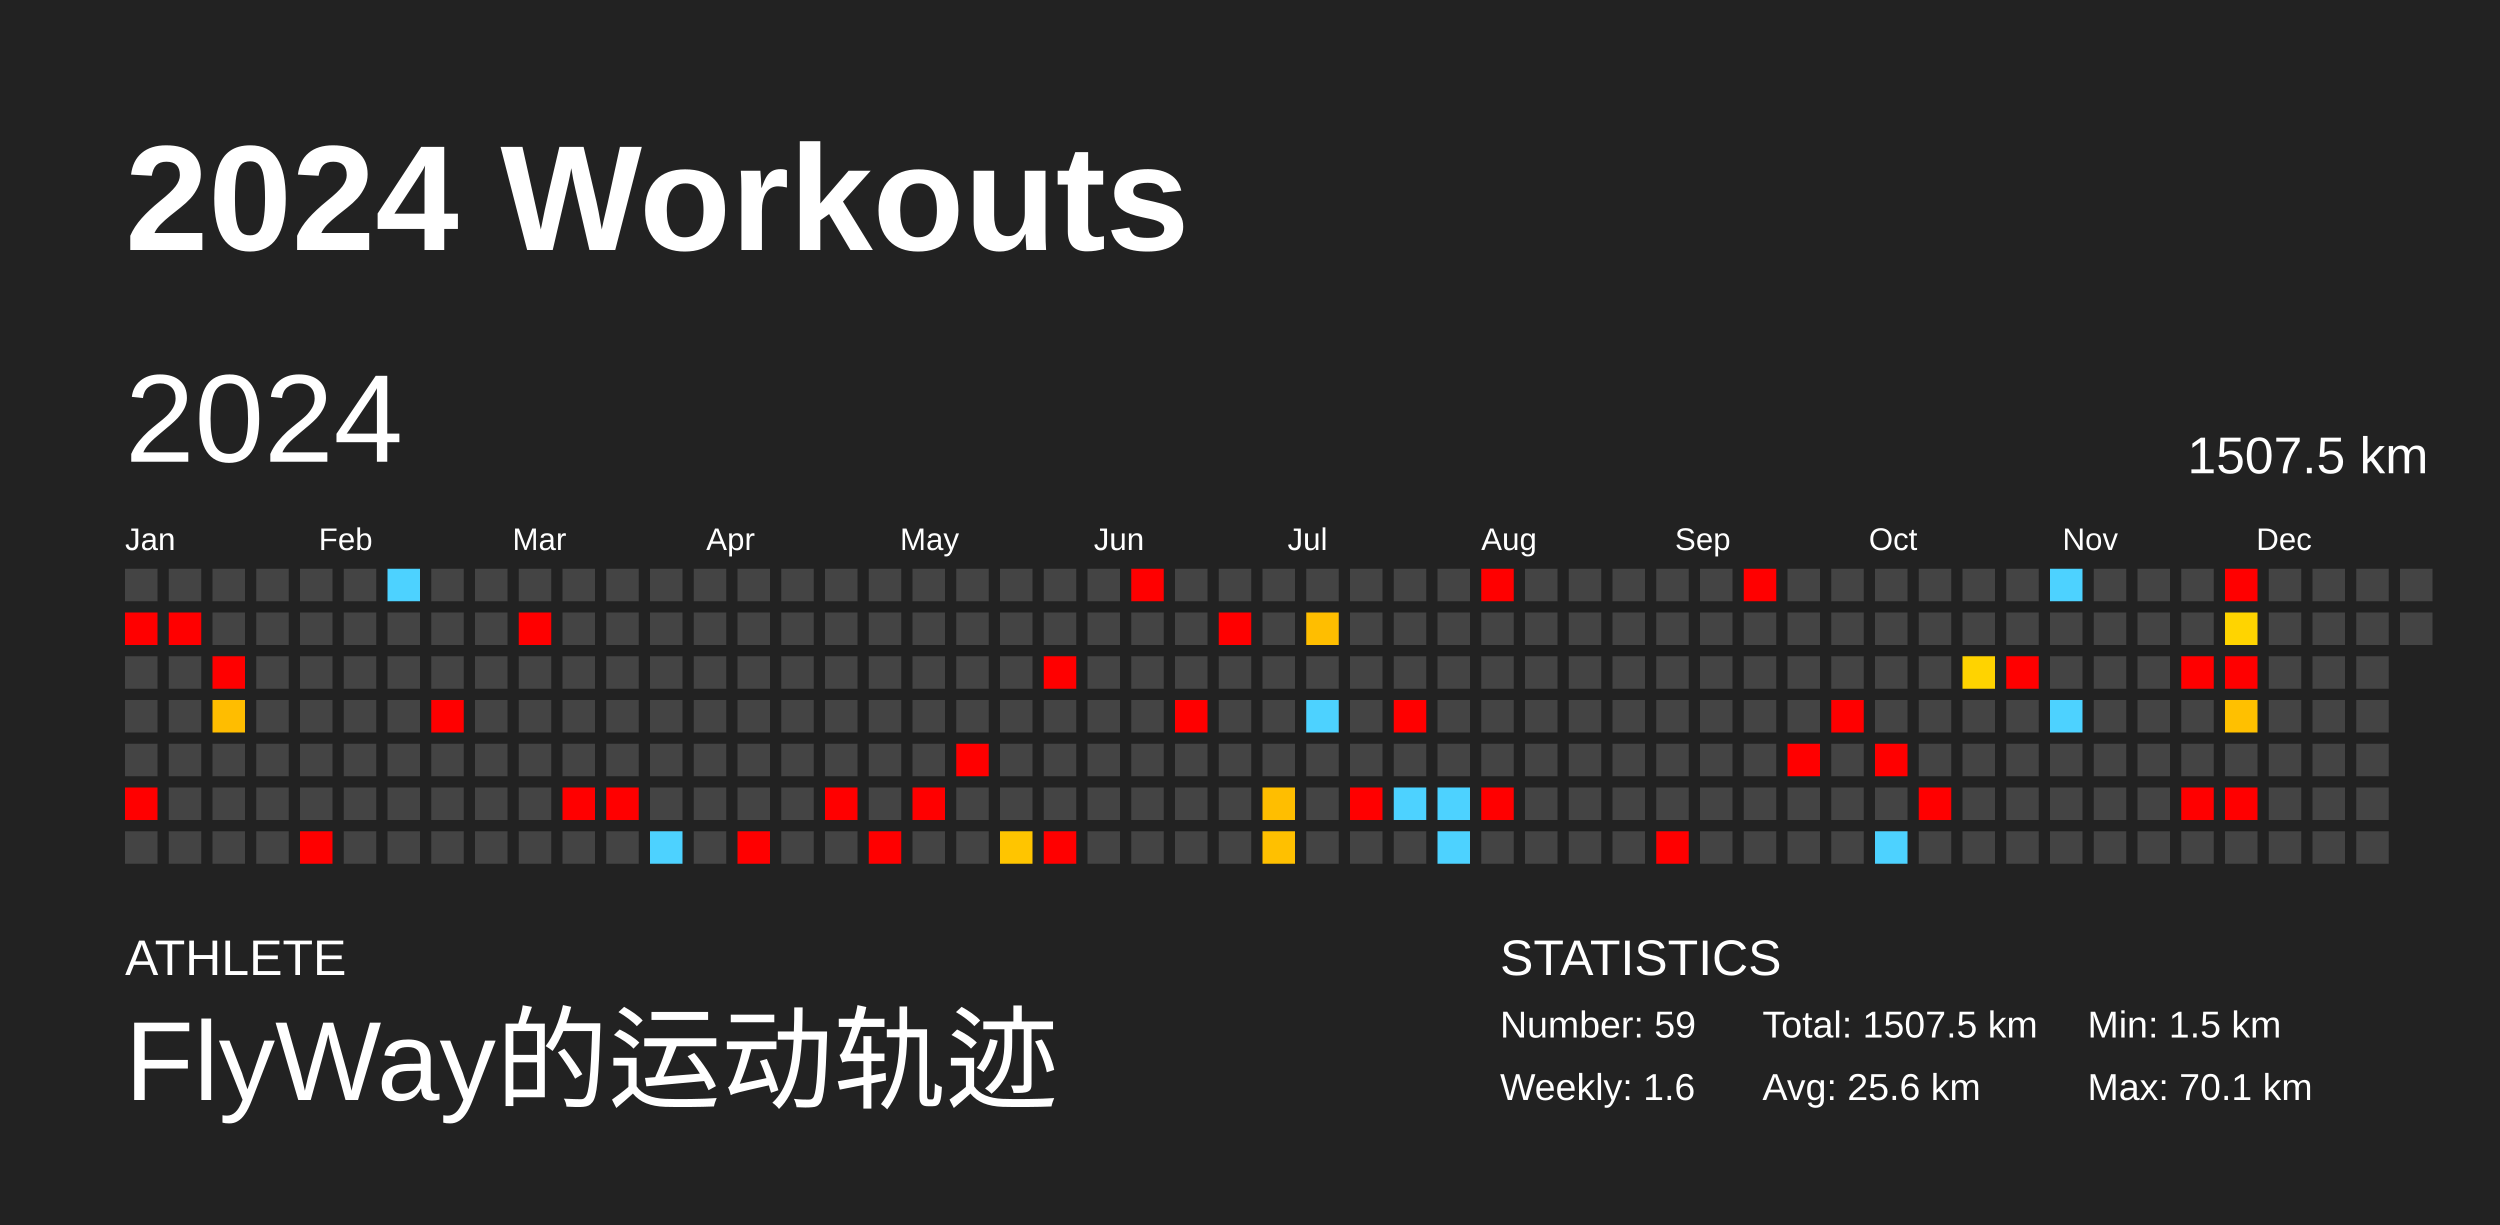
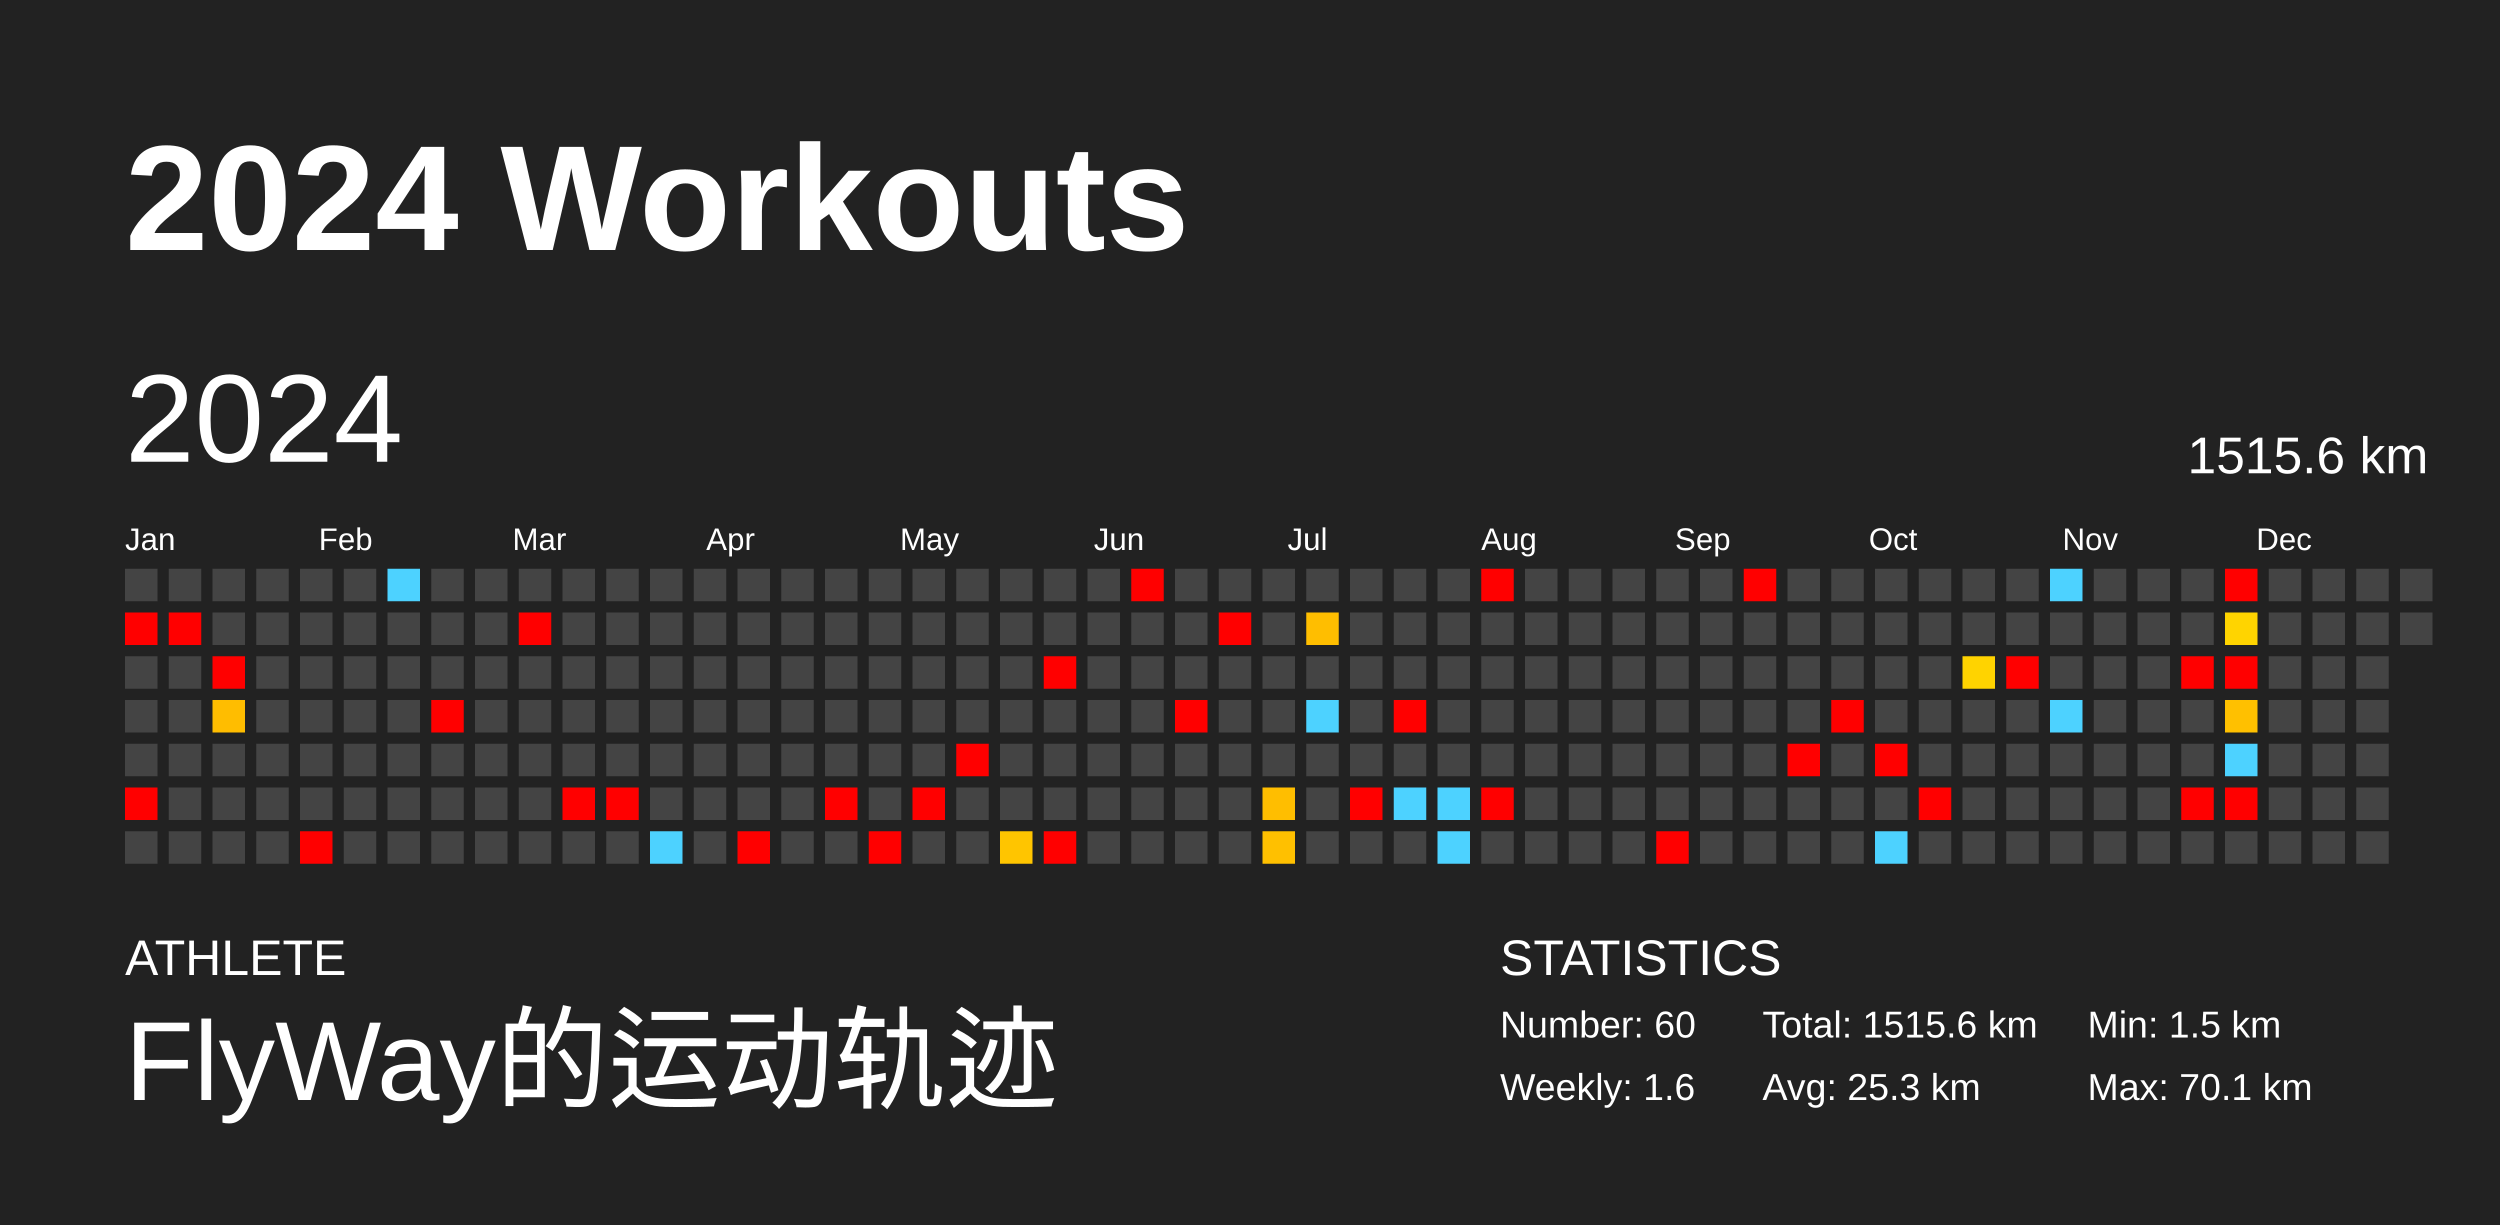
<svg xmlns="http://www.w3.org/2000/svg" baseProfile="full" height="98mm" version="1.1" viewBox="0,0,200,98" width="200mm">
  <defs />
  <rect fill="#222222" height="98" width="200" x="0" y="0" />
  <text fill="#FFFFFF" style="font-size:12px; font-family:Arial; font-weight:bold;" x="10" y="20">2024 Workouts</text>
  <text fill="#FFFFFF" style="font-size:4px; font-family:Arial" x="10" y="78">ATHLETE</text>
  <text fill="#FFFFFF" style="font-size:9px; font-family:Arial" x="10" y="88">FlyWay的运动轨迹</text>
  <text fill="#FFFFFF" style="font-size:4px; font-family:Arial" x="120" y="78">STATISTICS</text>
-   <text fill="#FFFFFF" style="font-size:3px; font-family:Arial" x="120" y="83">Number: 59</text>
+   <text fill="#FFFFFF" style="font-size:3px; font-family:Arial" x="120" y="83">Number: 60</text>
  <text fill="#FFFFFF" style="font-size:3px; font-family:Arial" x="120" y="88">Weekly: 1.6</text>
-   <text fill="#FFFFFF" style="font-size:3px; font-family:Arial" x="141" y="83">Total: 1507.5 km</text>
-   <text fill="#FFFFFF" style="font-size:3px; font-family:Arial" x="141" y="88">Avg: 25.6 km</text>
+   <text fill="#FFFFFF" style="font-size:3px; font-family:Arial" x="141" y="83">Total: 1515.6 km</text>
+   <text fill="#FFFFFF" style="font-size:3px; font-family:Arial" x="141" y="88">Avg: 25.3 km</text>
  <text fill="#FFFFFF" style="font-size:3px; font-family:Arial" x="167" y="83">Min: 1.5 km</text>
  <text fill="#FFFFFF" style="font-size:3px; font-family:Arial" x="167" y="88">Max: 70.1 km</text>
  <text dominant-baseline="hanging" fill="#FFFFFF" style="font-size:10.0px; font-family:Arial;" x="10" y="30">2024</text>
-   <text dominant-baseline="hanging" fill="#FFFFFF" style="font-size:4.125px; font-family:Arial;" x="175" y="35">1507.5 km</text>
+   <text dominant-baseline="hanging" fill="#FFFFFF" style="font-size:4.125px; font-family:Arial;" x="175" y="35">1515.6 km</text>
  <text fill="#FFFFFF" style="font-size:2.5px; font-family:Arial" x="10.0" y="44">Jan</text>
  <text fill="#FFFFFF" style="font-size:2.5px; font-family:Arial" x="25.5" y="44">Feb</text>
  <text fill="#FFFFFF" style="font-size:2.5px; font-family:Arial" x="41.0" y="44">Mar</text>
  <text fill="#FFFFFF" style="font-size:2.5px; font-family:Arial" x="56.5" y="44">Apr</text>
  <text fill="#FFFFFF" style="font-size:2.5px; font-family:Arial" x="72.0" y="44">May</text>
  <text fill="#FFFFFF" style="font-size:2.5px; font-family:Arial" x="87.5" y="44">Jun</text>
  <text fill="#FFFFFF" style="font-size:2.5px; font-family:Arial" x="103.0" y="44">Jul</text>
  <text fill="#FFFFFF" style="font-size:2.5px; font-family:Arial" x="118.5" y="44">Aug</text>
  <text fill="#FFFFFF" style="font-size:2.5px; font-family:Arial" x="134.0" y="44">Sep</text>
  <text fill="#FFFFFF" style="font-size:2.5px; font-family:Arial" x="149.5" y="44">Oct</text>
  <text fill="#FFFFFF" style="font-size:2.5px; font-family:Arial" x="165.0" y="44">Nov</text>
  <text fill="#FFFFFF" style="font-size:2.5px; font-family:Arial" x="180.5" y="44">Dec</text>
  <rect fill="#444444" height="2.6" width="2.6" x="10.0" y="45.5" />
  <rect fill="red" height="2.6" width="2.6" x="10.0" y="49.0" />
  <rect fill="#444444" height="2.6" width="2.6" x="10.0" y="52.5" />
  <rect fill="#444444" height="2.6" width="2.6" x="10.0" y="56.0" />
  <rect fill="#444444" height="2.6" width="2.6" x="10.0" y="59.5" />
  <rect fill="red" height="2.6" width="2.6" x="10.0" y="63.0" />
  <rect fill="#444444" height="2.6" width="2.6" x="10.0" y="66.5" />
  <rect fill="#444444" height="2.6" width="2.6" x="13.5" y="45.5" />
  <rect fill="red" height="2.6" width="2.6" x="13.5" y="49.0" />
  <rect fill="#444444" height="2.6" width="2.6" x="13.5" y="52.5" />
  <rect fill="#444444" height="2.6" width="2.6" x="13.5" y="56.0" />
  <rect fill="#444444" height="2.6" width="2.6" x="13.5" y="59.5" />
  <rect fill="#444444" height="2.6" width="2.6" x="13.5" y="63.0" />
  <rect fill="#444444" height="2.6" width="2.6" x="13.5" y="66.5" />
  <rect fill="#444444" height="2.6" width="2.6" x="17.0" y="45.5" />
  <rect fill="#444444" height="2.6" width="2.6" x="17.0" y="49.0" />
  <rect fill="red" height="2.6" width="2.6" x="17.0" y="52.5" />
  <rect fill="#ffbd00" height="2.6" width="2.6" x="17.0" y="56.0" />
  <rect fill="#444444" height="2.6" width="2.6" x="17.0" y="59.5" />
  <rect fill="#444444" height="2.6" width="2.6" x="17.0" y="63.0" />
  <rect fill="#444444" height="2.6" width="2.6" x="17.0" y="66.5" />
  <rect fill="#444444" height="2.6" width="2.6" x="20.5" y="45.5" />
  <rect fill="#444444" height="2.6" width="2.6" x="20.5" y="49.0" />
  <rect fill="#444444" height="2.6" width="2.6" x="20.5" y="52.5" />
  <rect fill="#444444" height="2.6" width="2.6" x="20.5" y="56.0" />
  <rect fill="#444444" height="2.6" width="2.6" x="20.5" y="59.5" />
  <rect fill="#444444" height="2.6" width="2.6" x="20.5" y="63.0" />
  <rect fill="#444444" height="2.6" width="2.6" x="20.5" y="66.5" />
  <rect fill="#444444" height="2.6" width="2.6" x="24.0" y="45.5" />
  <rect fill="#444444" height="2.6" width="2.6" x="24.0" y="49.0" />
  <rect fill="#444444" height="2.6" width="2.6" x="24.0" y="52.5" />
  <rect fill="#444444" height="2.6" width="2.6" x="24.0" y="56.0" />
  <rect fill="#444444" height="2.6" width="2.6" x="24.0" y="59.5" />
  <rect fill="#444444" height="2.6" width="2.6" x="24.0" y="63.0" />
  <rect fill="red" height="2.6" width="2.6" x="24.0" y="66.5" />
  <rect fill="#444444" height="2.6" width="2.6" x="27.5" y="45.5" />
  <rect fill="#444444" height="2.6" width="2.6" x="27.5" y="49.0" />
  <rect fill="#444444" height="2.6" width="2.6" x="27.5" y="52.5" />
  <rect fill="#444444" height="2.6" width="2.6" x="27.5" y="56.0" />
  <rect fill="#444444" height="2.6" width="2.6" x="27.5" y="59.5" />
  <rect fill="#444444" height="2.6" width="2.6" x="27.5" y="63.0" />
  <rect fill="#444444" height="2.6" width="2.6" x="27.5" y="66.5" />
  <rect fill="#4dd2ff" height="2.6" width="2.6" x="31.0" y="45.5" />
  <rect fill="#444444" height="2.6" width="2.6" x="31.0" y="49.0" />
  <rect fill="#444444" height="2.6" width="2.6" x="31.0" y="52.5" />
  <rect fill="#444444" height="2.6" width="2.6" x="31.0" y="56.0" />
  <rect fill="#444444" height="2.6" width="2.6" x="31.0" y="59.5" />
  <rect fill="#444444" height="2.6" width="2.6" x="31.0" y="63.0" />
  <rect fill="#444444" height="2.6" width="2.6" x="31.0" y="66.5" />
  <rect fill="#444444" height="2.6" width="2.6" x="34.5" y="45.5" />
  <rect fill="#444444" height="2.6" width="2.6" x="34.5" y="49.0" />
  <rect fill="#444444" height="2.6" width="2.6" x="34.5" y="52.5" />
  <rect fill="red" height="2.6" width="2.6" x="34.5" y="56.0" />
  <rect fill="#444444" height="2.6" width="2.6" x="34.5" y="59.5" />
  <rect fill="#444444" height="2.6" width="2.6" x="34.5" y="63.0" />
  <rect fill="#444444" height="2.6" width="2.6" x="34.5" y="66.5" />
  <rect fill="#444444" height="2.6" width="2.6" x="38.0" y="45.5" />
  <rect fill="#444444" height="2.6" width="2.6" x="38.0" y="49.0" />
  <rect fill="#444444" height="2.6" width="2.6" x="38.0" y="52.5" />
  <rect fill="#444444" height="2.6" width="2.6" x="38.0" y="56.0" />
  <rect fill="#444444" height="2.6" width="2.6" x="38.0" y="59.5" />
  <rect fill="#444444" height="2.6" width="2.6" x="38.0" y="63.0" />
  <rect fill="#444444" height="2.6" width="2.6" x="38.0" y="66.5" />
  <rect fill="#444444" height="2.6" width="2.6" x="41.5" y="45.5" />
  <rect fill="red" height="2.6" width="2.6" x="41.5" y="49.0" />
  <rect fill="#444444" height="2.6" width="2.6" x="41.5" y="52.5" />
  <rect fill="#444444" height="2.6" width="2.6" x="41.5" y="56.0" />
  <rect fill="#444444" height="2.6" width="2.6" x="41.5" y="59.5" />
  <rect fill="#444444" height="2.6" width="2.6" x="41.5" y="63.0" />
  <rect fill="#444444" height="2.6" width="2.6" x="41.5" y="66.5" />
  <rect fill="#444444" height="2.6" width="2.6" x="45.0" y="45.5" />
  <rect fill="#444444" height="2.6" width="2.6" x="45.0" y="49.0" />
  <rect fill="#444444" height="2.6" width="2.6" x="45.0" y="52.5" />
  <rect fill="#444444" height="2.6" width="2.6" x="45.0" y="56.0" />
  <rect fill="#444444" height="2.6" width="2.6" x="45.0" y="59.5" />
  <rect fill="red" height="2.6" width="2.6" x="45.0" y="63.0" />
  <rect fill="#444444" height="2.6" width="2.6" x="45.0" y="66.5" />
  <rect fill="#444444" height="2.6" width="2.6" x="48.5" y="45.5" />
  <rect fill="#444444" height="2.6" width="2.6" x="48.5" y="49.0" />
  <rect fill="#444444" height="2.6" width="2.6" x="48.5" y="52.5" />
  <rect fill="#444444" height="2.6" width="2.6" x="48.5" y="56.0" />
  <rect fill="#444444" height="2.6" width="2.6" x="48.5" y="59.5" />
  <rect fill="red" height="2.6" width="2.6" x="48.5" y="63.0" />
  <rect fill="#444444" height="2.6" width="2.6" x="48.5" y="66.5" />
  <rect fill="#444444" height="2.6" width="2.6" x="52.0" y="45.5" />
  <rect fill="#444444" height="2.6" width="2.6" x="52.0" y="49.0" />
  <rect fill="#444444" height="2.6" width="2.6" x="52.0" y="52.5" />
  <rect fill="#444444" height="2.6" width="2.6" x="52.0" y="56.0" />
  <rect fill="#444444" height="2.6" width="2.6" x="52.0" y="59.5" />
  <rect fill="#444444" height="2.6" width="2.6" x="52.0" y="63.0" />
  <rect fill="#4dd2ff" height="2.6" width="2.6" x="52.0" y="66.5" />
  <rect fill="#444444" height="2.6" width="2.6" x="55.5" y="45.5" />
  <rect fill="#444444" height="2.6" width="2.6" x="55.5" y="49.0" />
  <rect fill="#444444" height="2.6" width="2.6" x="55.5" y="52.5" />
  <rect fill="#444444" height="2.6" width="2.6" x="55.5" y="56.0" />
  <rect fill="#444444" height="2.6" width="2.6" x="55.5" y="59.5" />
  <rect fill="#444444" height="2.6" width="2.6" x="55.5" y="63.0" />
  <rect fill="#444444" height="2.6" width="2.6" x="55.5" y="66.5" />
  <rect fill="#444444" height="2.6" width="2.6" x="59.0" y="45.5" />
  <rect fill="#444444" height="2.6" width="2.6" x="59.0" y="49.0" />
  <rect fill="#444444" height="2.6" width="2.6" x="59.0" y="52.5" />
  <rect fill="#444444" height="2.6" width="2.6" x="59.0" y="56.0" />
  <rect fill="#444444" height="2.6" width="2.6" x="59.0" y="59.5" />
  <rect fill="#444444" height="2.6" width="2.6" x="59.0" y="63.0" />
  <rect fill="red" height="2.6" width="2.6" x="59.0" y="66.5" />
  <rect fill="#444444" height="2.6" width="2.6" x="62.5" y="45.5" />
  <rect fill="#444444" height="2.6" width="2.6" x="62.5" y="49.0" />
  <rect fill="#444444" height="2.6" width="2.6" x="62.5" y="52.5" />
  <rect fill="#444444" height="2.6" width="2.6" x="62.5" y="56.0" />
  <rect fill="#444444" height="2.6" width="2.6" x="62.5" y="59.5" />
  <rect fill="#444444" height="2.6" width="2.6" x="62.5" y="63.0" />
  <rect fill="#444444" height="2.6" width="2.6" x="62.5" y="66.5" />
  <rect fill="#444444" height="2.6" width="2.6" x="66.0" y="45.5" />
  <rect fill="#444444" height="2.6" width="2.6" x="66.0" y="49.0" />
  <rect fill="#444444" height="2.6" width="2.6" x="66.0" y="52.5" />
  <rect fill="#444444" height="2.6" width="2.6" x="66.0" y="56.0" />
  <rect fill="#444444" height="2.6" width="2.6" x="66.0" y="59.5" />
  <rect fill="red" height="2.6" width="2.6" x="66.0" y="63.0" />
  <rect fill="#444444" height="2.6" width="2.6" x="66.0" y="66.5" />
  <rect fill="#444444" height="2.6" width="2.6" x="69.5" y="45.5" />
  <rect fill="#444444" height="2.6" width="2.6" x="69.5" y="49.0" />
  <rect fill="#444444" height="2.6" width="2.6" x="69.5" y="52.5" />
  <rect fill="#444444" height="2.6" width="2.6" x="69.5" y="56.0" />
  <rect fill="#444444" height="2.6" width="2.6" x="69.5" y="59.5" />
  <rect fill="#444444" height="2.6" width="2.6" x="69.5" y="63.0" />
  <rect fill="red" height="2.6" width="2.6" x="69.5" y="66.5" />
  <rect fill="#444444" height="2.6" width="2.6" x="73.0" y="45.5" />
  <rect fill="#444444" height="2.6" width="2.6" x="73.0" y="49.0" />
  <rect fill="#444444" height="2.6" width="2.6" x="73.0" y="52.5" />
  <rect fill="#444444" height="2.6" width="2.6" x="73.0" y="56.0" />
  <rect fill="#444444" height="2.6" width="2.6" x="73.0" y="59.5" />
  <rect fill="red" height="2.6" width="2.6" x="73.0" y="63.0" />
  <rect fill="#444444" height="2.6" width="2.6" x="73.0" y="66.5" />
  <rect fill="#444444" height="2.6" width="2.6" x="76.5" y="45.5" />
  <rect fill="#444444" height="2.6" width="2.6" x="76.5" y="49.0" />
  <rect fill="#444444" height="2.6" width="2.6" x="76.5" y="52.5" />
  <rect fill="#444444" height="2.6" width="2.6" x="76.5" y="56.0" />
  <rect fill="red" height="2.6" width="2.6" x="76.5" y="59.5" />
  <rect fill="#444444" height="2.6" width="2.6" x="76.5" y="63.0" />
  <rect fill="#444444" height="2.6" width="2.6" x="76.5" y="66.5" />
  <rect fill="#444444" height="2.6" width="2.6" x="80.0" y="45.5" />
  <rect fill="#444444" height="2.6" width="2.6" x="80.0" y="49.0" />
  <rect fill="#444444" height="2.6" width="2.6" x="80.0" y="52.5" />
  <rect fill="#444444" height="2.6" width="2.6" x="80.0" y="56.0" />
  <rect fill="#444444" height="2.6" width="2.6" x="80.0" y="59.5" />
  <rect fill="#444444" height="2.6" width="2.6" x="80.0" y="63.0" />
  <rect fill="#ffc500" height="2.6" width="2.6" x="80.0" y="66.5" />
  <rect fill="#444444" height="2.6" width="2.6" x="83.5" y="45.5" />
  <rect fill="#444444" height="2.6" width="2.6" x="83.5" y="49.0" />
  <rect fill="red" height="2.6" width="2.6" x="83.5" y="52.5" />
  <rect fill="#444444" height="2.6" width="2.6" x="83.5" y="56.0" />
  <rect fill="#444444" height="2.6" width="2.6" x="83.5" y="59.5" />
  <rect fill="#444444" height="2.6" width="2.6" x="83.5" y="63.0" />
  <rect fill="red" height="2.6" width="2.6" x="83.5" y="66.5" />
  <rect fill="#444444" height="2.6" width="2.6" x="87.0" y="45.5" />
  <rect fill="#444444" height="2.6" width="2.6" x="87.0" y="49.0" />
  <rect fill="#444444" height="2.6" width="2.6" x="87.0" y="52.5" />
  <rect fill="#444444" height="2.6" width="2.6" x="87.0" y="56.0" />
  <rect fill="#444444" height="2.6" width="2.6" x="87.0" y="59.5" />
  <rect fill="#444444" height="2.6" width="2.6" x="87.0" y="63.0" />
  <rect fill="#444444" height="2.6" width="2.6" x="87.0" y="66.5" />
  <rect fill="red" height="2.6" width="2.6" x="90.5" y="45.5" />
  <rect fill="#444444" height="2.6" width="2.6" x="90.5" y="49.0" />
  <rect fill="#444444" height="2.6" width="2.6" x="90.5" y="52.5" />
  <rect fill="#444444" height="2.6" width="2.6" x="90.5" y="56.0" />
  <rect fill="#444444" height="2.6" width="2.6" x="90.5" y="59.5" />
  <rect fill="#444444" height="2.6" width="2.6" x="90.5" y="63.0" />
  <rect fill="#444444" height="2.6" width="2.6" x="90.5" y="66.5" />
  <rect fill="#444444" height="2.6" width="2.6" x="94.0" y="45.5" />
  <rect fill="#444444" height="2.6" width="2.6" x="94.0" y="49.0" />
  <rect fill="#444444" height="2.6" width="2.6" x="94.0" y="52.5" />
  <rect fill="red" height="2.6" width="2.6" x="94.0" y="56.0" />
  <rect fill="#444444" height="2.6" width="2.6" x="94.0" y="59.5" />
  <rect fill="#444444" height="2.6" width="2.6" x="94.0" y="63.0" />
  <rect fill="#444444" height="2.6" width="2.6" x="94.0" y="66.5" />
  <rect fill="#444444" height="2.6" width="2.6" x="97.5" y="45.5" />
  <rect fill="red" height="2.6" width="2.6" x="97.5" y="49.0" />
  <rect fill="#444444" height="2.6" width="2.6" x="97.5" y="52.5" />
  <rect fill="#444444" height="2.6" width="2.6" x="97.5" y="56.0" />
  <rect fill="#444444" height="2.6" width="2.6" x="97.5" y="59.5" />
  <rect fill="#444444" height="2.6" width="2.6" x="97.5" y="63.0" />
  <rect fill="#444444" height="2.6" width="2.6" x="97.5" y="66.5" />
  <rect fill="#444444" height="2.6" width="2.6" x="101.0" y="45.5" />
  <rect fill="#444444" height="2.6" width="2.6" x="101.0" y="49.0" />
  <rect fill="#444444" height="2.6" width="2.6" x="101.0" y="52.5" />
  <rect fill="#444444" height="2.6" width="2.6" x="101.0" y="56.0" />
  <rect fill="#444444" height="2.6" width="2.6" x="101.0" y="59.5" />
  <rect fill="#ffbe00" height="2.6" width="2.6" x="101.0" y="63.0" />
  <rect fill="#ffc000" height="2.6" width="2.6" x="101.0" y="66.5" />
  <rect fill="#444444" height="2.6" width="2.6" x="104.5" y="45.5" />
  <rect fill="#ffbe00" height="2.6" width="2.6" x="104.5" y="49.0" />
  <rect fill="#444444" height="2.6" width="2.6" x="104.5" y="52.5" />
  <rect fill="#4dd2ff" height="2.6" width="2.6" x="104.5" y="56.0" />
  <rect fill="#444444" height="2.6" width="2.6" x="104.5" y="59.5" />
  <rect fill="#444444" height="2.6" width="2.6" x="104.5" y="63.0" />
  <rect fill="#444444" height="2.6" width="2.6" x="104.5" y="66.5" />
  <rect fill="#444444" height="2.6" width="2.6" x="108.0" y="45.5" />
  <rect fill="#444444" height="2.6" width="2.6" x="108.0" y="49.0" />
  <rect fill="#444444" height="2.6" width="2.6" x="108.0" y="52.5" />
  <rect fill="#444444" height="2.6" width="2.6" x="108.0" y="56.0" />
  <rect fill="#444444" height="2.6" width="2.6" x="108.0" y="59.5" />
  <rect fill="red" height="2.6" width="2.6" x="108.0" y="63.0" />
  <rect fill="#444444" height="2.6" width="2.6" x="108.0" y="66.5" />
  <rect fill="#444444" height="2.6" width="2.6" x="111.5" y="45.5" />
  <rect fill="#444444" height="2.6" width="2.6" x="111.5" y="49.0" />
  <rect fill="#444444" height="2.6" width="2.6" x="111.5" y="52.5" />
  <rect fill="red" height="2.6" width="2.6" x="111.5" y="56.0" />
  <rect fill="#444444" height="2.6" width="2.6" x="111.5" y="59.5" />
  <rect fill="#4dd2ff" height="2.6" width="2.6" x="111.5" y="63.0" />
  <rect fill="#444444" height="2.6" width="2.6" x="111.5" y="66.5" />
  <rect fill="#444444" height="2.6" width="2.6" x="115.0" y="45.5" />
  <rect fill="#444444" height="2.6" width="2.6" x="115.0" y="49.0" />
  <rect fill="#444444" height="2.6" width="2.6" x="115.0" y="52.5" />
  <rect fill="#444444" height="2.6" width="2.6" x="115.0" y="56.0" />
  <rect fill="#444444" height="2.6" width="2.6" x="115.0" y="59.5" />
  <rect fill="#4dd2ff" height="2.6" width="2.6" x="115.0" y="63.0" />
  <rect fill="#4dd2ff" height="2.6" width="2.6" x="115.0" y="66.5" />
  <rect fill="red" height="2.6" width="2.6" x="118.5" y="45.5" />
  <rect fill="#444444" height="2.6" width="2.6" x="118.5" y="49.0" />
  <rect fill="#444444" height="2.6" width="2.6" x="118.5" y="52.5" />
  <rect fill="#444444" height="2.6" width="2.6" x="118.5" y="56.0" />
  <rect fill="#444444" height="2.6" width="2.6" x="118.5" y="59.5" />
  <rect fill="red" height="2.6" width="2.6" x="118.5" y="63.0" />
  <rect fill="#444444" height="2.6" width="2.6" x="118.5" y="66.5" />
  <rect fill="#444444" height="2.6" width="2.6" x="122.0" y="45.5" />
  <rect fill="#444444" height="2.6" width="2.6" x="122.0" y="49.0" />
  <rect fill="#444444" height="2.6" width="2.6" x="122.0" y="52.5" />
  <rect fill="#444444" height="2.6" width="2.6" x="122.0" y="56.0" />
  <rect fill="#444444" height="2.6" width="2.6" x="122.0" y="59.5" />
  <rect fill="#444444" height="2.6" width="2.6" x="122.0" y="63.0" />
  <rect fill="#444444" height="2.6" width="2.6" x="122.0" y="66.5" />
  <rect fill="#444444" height="2.6" width="2.6" x="125.5" y="45.5" />
  <rect fill="#444444" height="2.6" width="2.6" x="125.5" y="49.0" />
  <rect fill="#444444" height="2.6" width="2.6" x="125.5" y="52.5" />
  <rect fill="#444444" height="2.6" width="2.6" x="125.5" y="56.0" />
  <rect fill="#444444" height="2.6" width="2.6" x="125.5" y="59.5" />
  <rect fill="#444444" height="2.6" width="2.6" x="125.5" y="63.0" />
  <rect fill="#444444" height="2.6" width="2.6" x="125.5" y="66.5" />
  <rect fill="#444444" height="2.6" width="2.6" x="129.0" y="45.5" />
  <rect fill="#444444" height="2.6" width="2.6" x="129.0" y="49.0" />
  <rect fill="#444444" height="2.6" width="2.6" x="129.0" y="52.5" />
  <rect fill="#444444" height="2.6" width="2.6" x="129.0" y="56.0" />
  <rect fill="#444444" height="2.6" width="2.6" x="129.0" y="59.5" />
  <rect fill="#444444" height="2.6" width="2.6" x="129.0" y="63.0" />
  <rect fill="#444444" height="2.6" width="2.6" x="129.0" y="66.5" />
  <rect fill="#444444" height="2.6" width="2.6" x="132.5" y="45.5" />
  <rect fill="#444444" height="2.6" width="2.6" x="132.5" y="49.0" />
  <rect fill="#444444" height="2.6" width="2.6" x="132.5" y="52.5" />
  <rect fill="#444444" height="2.6" width="2.6" x="132.5" y="56.0" />
  <rect fill="#444444" height="2.6" width="2.6" x="132.5" y="59.5" />
  <rect fill="#444444" height="2.6" width="2.6" x="132.5" y="63.0" />
  <rect fill="red" height="2.6" width="2.6" x="132.5" y="66.5" />
  <rect fill="#444444" height="2.6" width="2.6" x="136.0" y="45.5" />
  <rect fill="#444444" height="2.6" width="2.6" x="136.0" y="49.0" />
  <rect fill="#444444" height="2.6" width="2.6" x="136.0" y="52.5" />
  <rect fill="#444444" height="2.6" width="2.6" x="136.0" y="56.0" />
  <rect fill="#444444" height="2.6" width="2.6" x="136.0" y="59.5" />
  <rect fill="#444444" height="2.6" width="2.6" x="136.0" y="63.0" />
  <rect fill="#444444" height="2.6" width="2.6" x="136.0" y="66.5" />
  <rect fill="red" height="2.6" width="2.6" x="139.5" y="45.5" />
  <rect fill="#444444" height="2.6" width="2.6" x="139.5" y="49.0" />
  <rect fill="#444444" height="2.6" width="2.6" x="139.5" y="52.5" />
  <rect fill="#444444" height="2.6" width="2.6" x="139.5" y="56.0" />
  <rect fill="#444444" height="2.6" width="2.6" x="139.5" y="59.5" />
  <rect fill="#444444" height="2.6" width="2.6" x="139.5" y="63.0" />
  <rect fill="#444444" height="2.6" width="2.6" x="139.5" y="66.5" />
  <rect fill="#444444" height="2.6" width="2.6" x="143.0" y="45.5" />
  <rect fill="#444444" height="2.6" width="2.6" x="143.0" y="49.0" />
  <rect fill="#444444" height="2.6" width="2.6" x="143.0" y="52.5" />
  <rect fill="#444444" height="2.6" width="2.6" x="143.0" y="56.0" />
  <rect fill="red" height="2.6" width="2.6" x="143.0" y="59.5" />
  <rect fill="#444444" height="2.6" width="2.6" x="143.0" y="63.0" />
  <rect fill="#444444" height="2.6" width="2.6" x="143.0" y="66.5" />
  <rect fill="#444444" height="2.6" width="2.6" x="146.5" y="45.5" />
  <rect fill="#444444" height="2.6" width="2.6" x="146.5" y="49.0" />
  <rect fill="#444444" height="2.6" width="2.6" x="146.5" y="52.5" />
  <rect fill="red" height="2.6" width="2.6" x="146.5" y="56.0" />
  <rect fill="#444444" height="2.6" width="2.6" x="146.5" y="59.5" />
  <rect fill="#444444" height="2.6" width="2.6" x="146.5" y="63.0" />
  <rect fill="#444444" height="2.6" width="2.6" x="146.5" y="66.5" />
  <rect fill="#444444" height="2.6" width="2.6" x="150.0" y="45.5" />
  <rect fill="#444444" height="2.6" width="2.6" x="150.0" y="49.0" />
  <rect fill="#444444" height="2.6" width="2.6" x="150.0" y="52.5" />
  <rect fill="#444444" height="2.6" width="2.6" x="150.0" y="56.0" />
  <rect fill="red" height="2.6" width="2.6" x="150.0" y="59.5" />
  <rect fill="#444444" height="2.6" width="2.6" x="150.0" y="63.0" />
  <rect fill="#4dd2ff" height="2.6" width="2.6" x="150.0" y="66.5" />
  <rect fill="#444444" height="2.6" width="2.6" x="153.5" y="45.5" />
  <rect fill="#444444" height="2.6" width="2.6" x="153.5" y="49.0" />
  <rect fill="#444444" height="2.6" width="2.6" x="153.5" y="52.5" />
  <rect fill="#444444" height="2.6" width="2.6" x="153.5" y="56.0" />
  <rect fill="#444444" height="2.6" width="2.6" x="153.5" y="59.5" />
  <rect fill="red" height="2.6" width="2.6" x="153.5" y="63.0" />
  <rect fill="#444444" height="2.6" width="2.6" x="153.5" y="66.5" />
  <rect fill="#444444" height="2.6" width="2.6" x="157.0" y="45.5" />
  <rect fill="#444444" height="2.6" width="2.6" x="157.0" y="49.0" />
  <rect fill="#ffd300" height="2.6" width="2.6" x="157.0" y="52.5" />
  <rect fill="#444444" height="2.6" width="2.6" x="157.0" y="56.0" />
  <rect fill="#444444" height="2.6" width="2.6" x="157.0" y="59.5" />
  <rect fill="#444444" height="2.6" width="2.6" x="157.0" y="63.0" />
  <rect fill="#444444" height="2.6" width="2.6" x="157.0" y="66.5" />
  <rect fill="#444444" height="2.6" width="2.6" x="160.5" y="45.5" />
  <rect fill="#444444" height="2.6" width="2.6" x="160.5" y="49.0" />
  <rect fill="red" height="2.6" width="2.6" x="160.5" y="52.5" />
  <rect fill="#444444" height="2.6" width="2.6" x="160.5" y="56.0" />
  <rect fill="#444444" height="2.6" width="2.6" x="160.5" y="59.5" />
  <rect fill="#444444" height="2.6" width="2.6" x="160.5" y="63.0" />
  <rect fill="#444444" height="2.6" width="2.6" x="160.5" y="66.5" />
  <rect fill="#4dd2ff" height="2.6" width="2.6" x="164.0" y="45.5" />
  <rect fill="#444444" height="2.6" width="2.6" x="164.0" y="49.0" />
  <rect fill="#444444" height="2.6" width="2.6" x="164.0" y="52.5" />
  <rect fill="#4dd2ff" height="2.6" width="2.6" x="164.0" y="56.0" />
  <rect fill="#444444" height="2.6" width="2.6" x="164.0" y="59.5" />
  <rect fill="#444444" height="2.6" width="2.6" x="164.0" y="63.0" />
  <rect fill="#444444" height="2.6" width="2.6" x="164.0" y="66.5" />
  <rect fill="#444444" height="2.6" width="2.6" x="167.5" y="45.5" />
  <rect fill="#444444" height="2.6" width="2.6" x="167.5" y="49.0" />
  <rect fill="#444444" height="2.6" width="2.6" x="167.5" y="52.5" />
  <rect fill="#444444" height="2.6" width="2.6" x="167.5" y="56.0" />
  <rect fill="#444444" height="2.6" width="2.6" x="167.5" y="59.5" />
  <rect fill="#444444" height="2.6" width="2.6" x="167.5" y="63.0" />
  <rect fill="#444444" height="2.6" width="2.6" x="167.5" y="66.5" />
  <rect fill="#444444" height="2.6" width="2.6" x="171.0" y="45.5" />
  <rect fill="#444444" height="2.6" width="2.6" x="171.0" y="49.0" />
  <rect fill="#444444" height="2.6" width="2.6" x="171.0" y="52.5" />
  <rect fill="#444444" height="2.6" width="2.6" x="171.0" y="56.0" />
  <rect fill="#444444" height="2.6" width="2.6" x="171.0" y="59.5" />
  <rect fill="#444444" height="2.6" width="2.6" x="171.0" y="63.0" />
  <rect fill="#444444" height="2.6" width="2.6" x="171.0" y="66.5" />
  <rect fill="#444444" height="2.6" width="2.6" x="174.5" y="45.5" />
  <rect fill="#444444" height="2.6" width="2.6" x="174.5" y="49.0" />
  <rect fill="red" height="2.6" width="2.6" x="174.5" y="52.5" />
  <rect fill="#444444" height="2.6" width="2.6" x="174.5" y="56.0" />
  <rect fill="#444444" height="2.6" width="2.6" x="174.5" y="59.5" />
  <rect fill="red" height="2.6" width="2.6" x="174.5" y="63.0" />
  <rect fill="#444444" height="2.6" width="2.6" x="174.5" y="66.5" />
  <rect fill="red" height="2.6" width="2.6" x="178.0" y="45.5" />
  <rect fill="#ffd400" height="2.6" width="2.6" x="178.0" y="49.0" />
  <rect fill="red" height="2.6" width="2.6" x="178.0" y="52.5" />
  <rect fill="#ffc000" height="2.6" width="2.6" x="178.0" y="56.0" />
-   <rect fill="#444444" height="2.6" width="2.6" x="178.0" y="59.5" />
+   <rect fill="#4dd2ff" height="2.6" width="2.6" x="178.0" y="59.5" />
  <rect fill="red" height="2.6" width="2.6" x="178.0" y="63.0" />
  <rect fill="#444444" height="2.6" width="2.6" x="178.0" y="66.5" />
  <rect fill="#444444" height="2.6" width="2.6" x="181.5" y="45.5" />
  <rect fill="#444444" height="2.6" width="2.6" x="181.5" y="49.0" />
  <rect fill="#444444" height="2.6" width="2.6" x="181.5" y="52.5" />
  <rect fill="#444444" height="2.6" width="2.6" x="181.5" y="56.0" />
  <rect fill="#444444" height="2.6" width="2.6" x="181.5" y="59.5" />
  <rect fill="#444444" height="2.6" width="2.6" x="181.5" y="63.0" />
  <rect fill="#444444" height="2.6" width="2.6" x="181.5" y="66.5" />
  <rect fill="#444444" height="2.6" width="2.6" x="185.0" y="45.5" />
  <rect fill="#444444" height="2.6" width="2.6" x="185.0" y="49.0" />
  <rect fill="#444444" height="2.6" width="2.6" x="185.0" y="52.5" />
  <rect fill="#444444" height="2.6" width="2.6" x="185.0" y="56.0" />
  <rect fill="#444444" height="2.6" width="2.6" x="185.0" y="59.5" />
  <rect fill="#444444" height="2.6" width="2.6" x="185.0" y="63.0" />
  <rect fill="#444444" height="2.6" width="2.6" x="185.0" y="66.5" />
  <rect fill="#444444" height="2.6" width="2.6" x="188.5" y="45.5" />
  <rect fill="#444444" height="2.6" width="2.6" x="188.5" y="49.0" />
  <rect fill="#444444" height="2.6" width="2.6" x="188.5" y="52.5" />
  <rect fill="#444444" height="2.6" width="2.6" x="188.5" y="56.0" />
  <rect fill="#444444" height="2.6" width="2.6" x="188.5" y="59.5" />
  <rect fill="#444444" height="2.6" width="2.6" x="188.5" y="63.0" />
  <rect fill="#444444" height="2.6" width="2.6" x="188.5" y="66.5" />
  <rect fill="#444444" height="2.6" width="2.6" x="192.0" y="45.5" />
  <rect fill="#444444" height="2.6" width="2.6" x="192.0" y="49.0" />
</svg>
